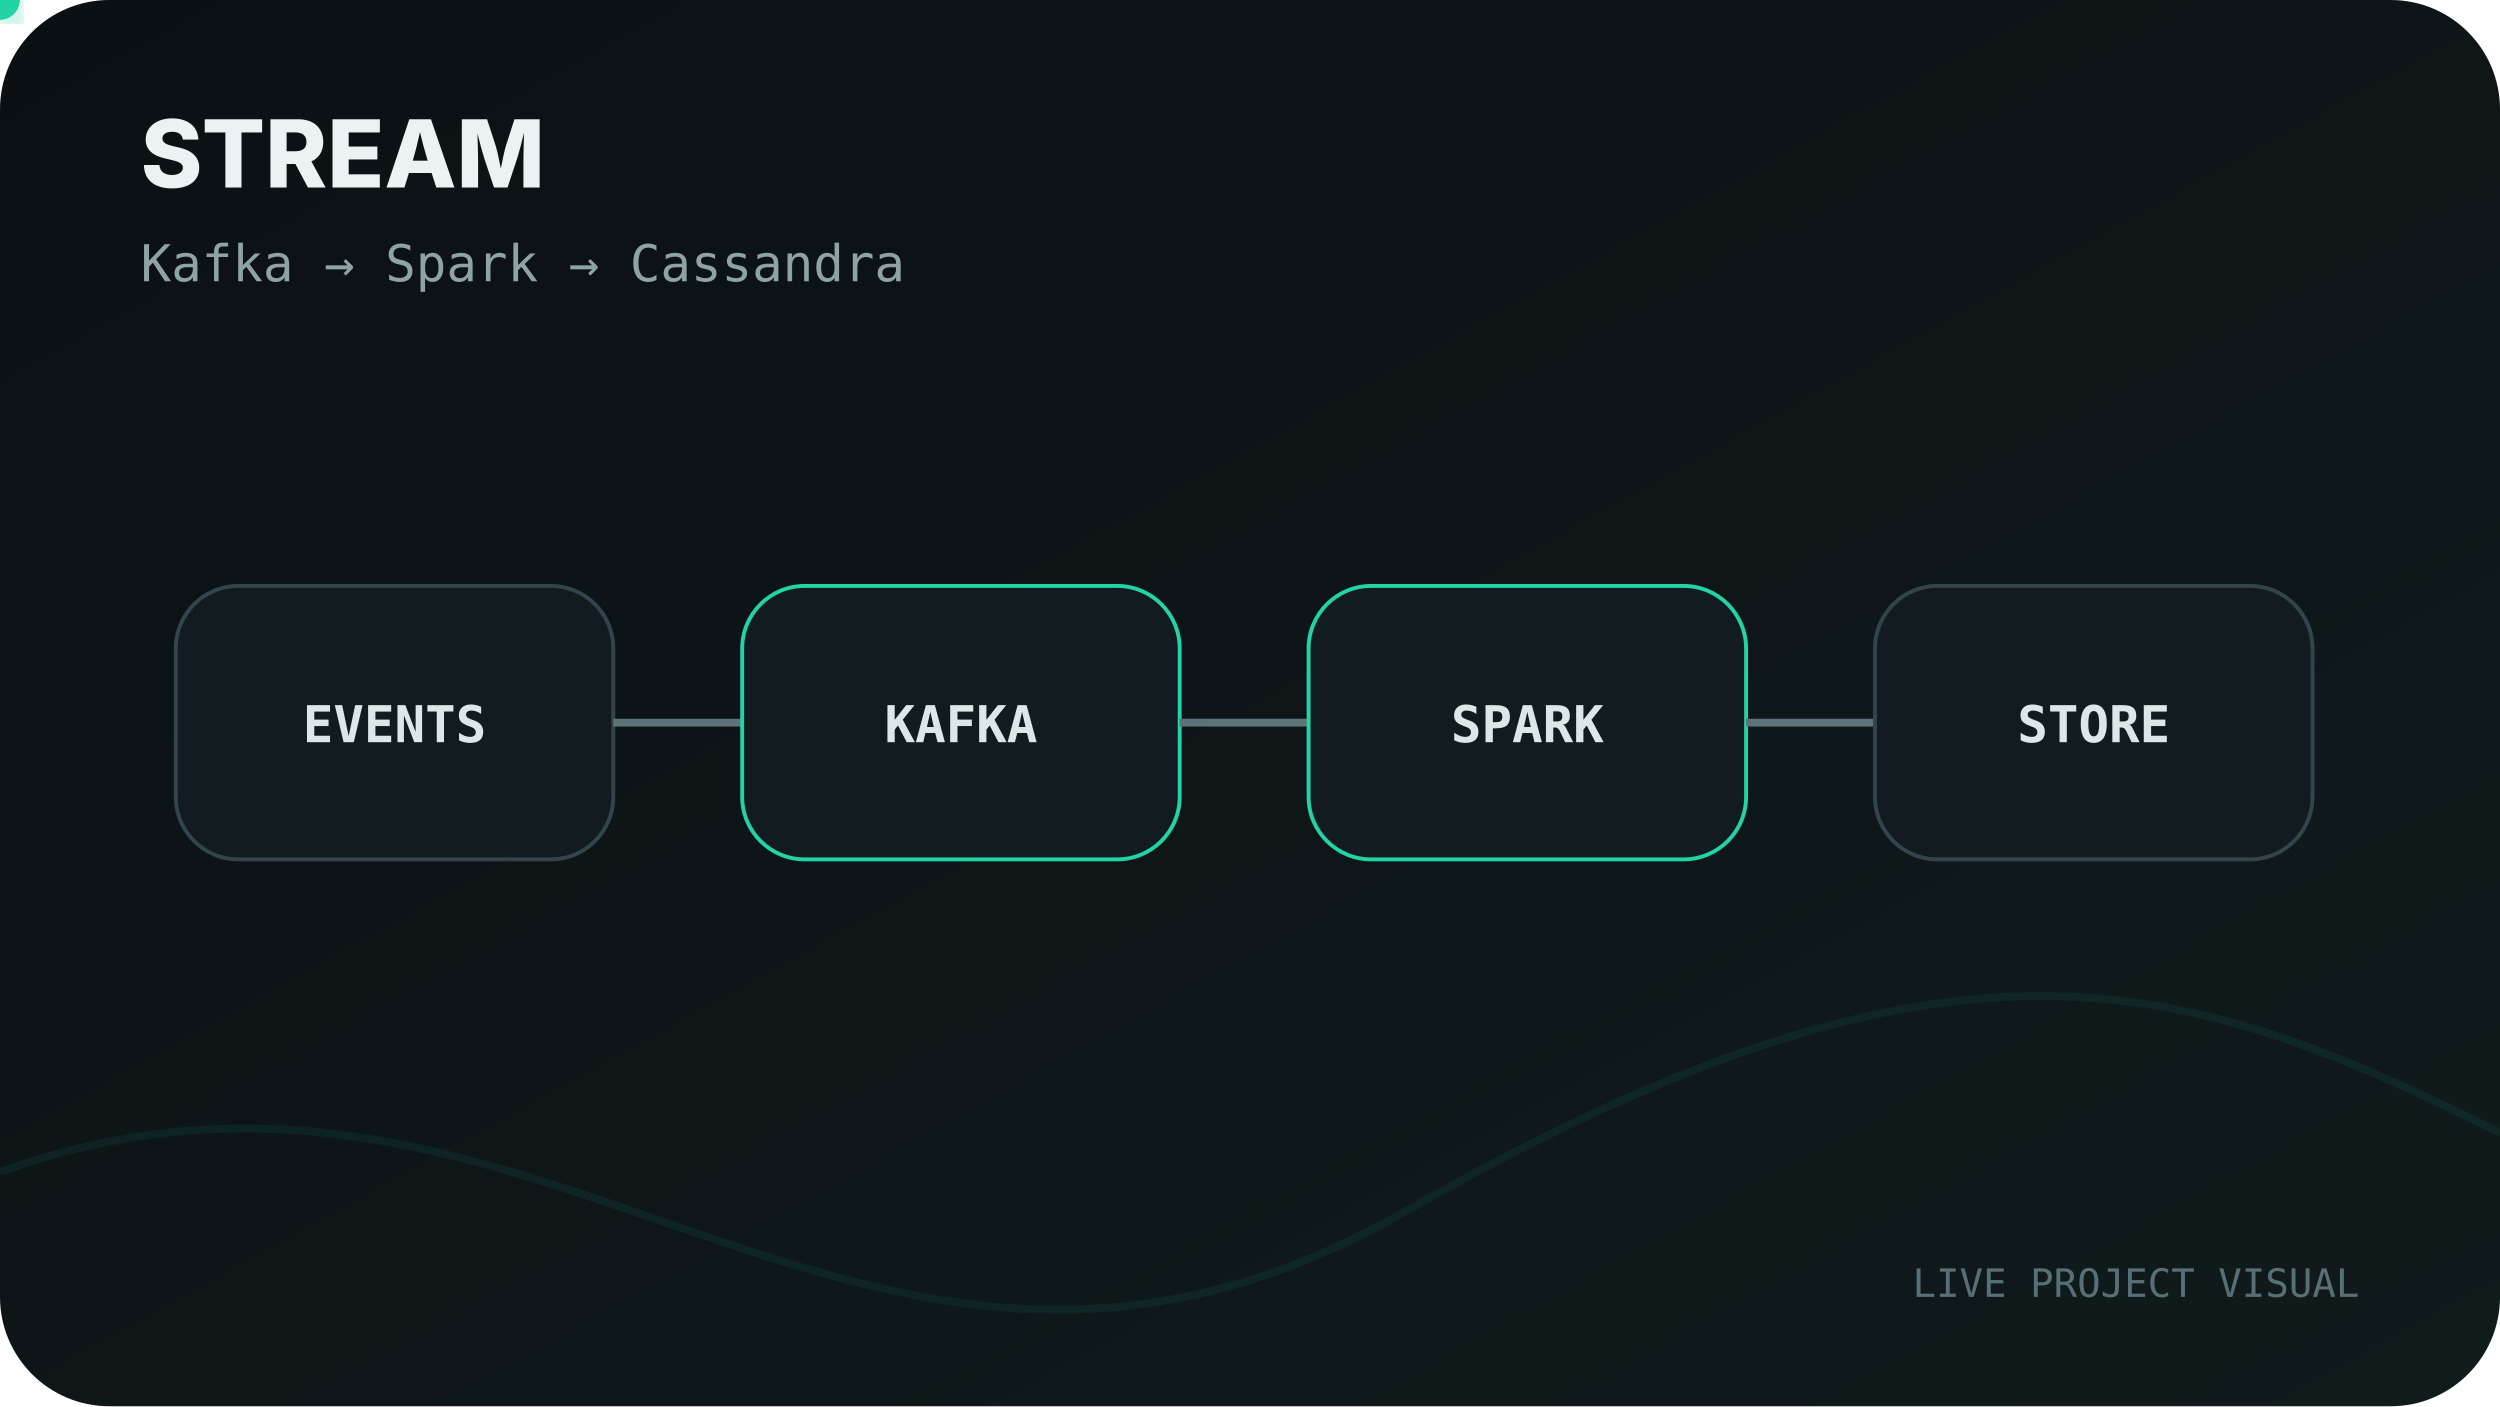
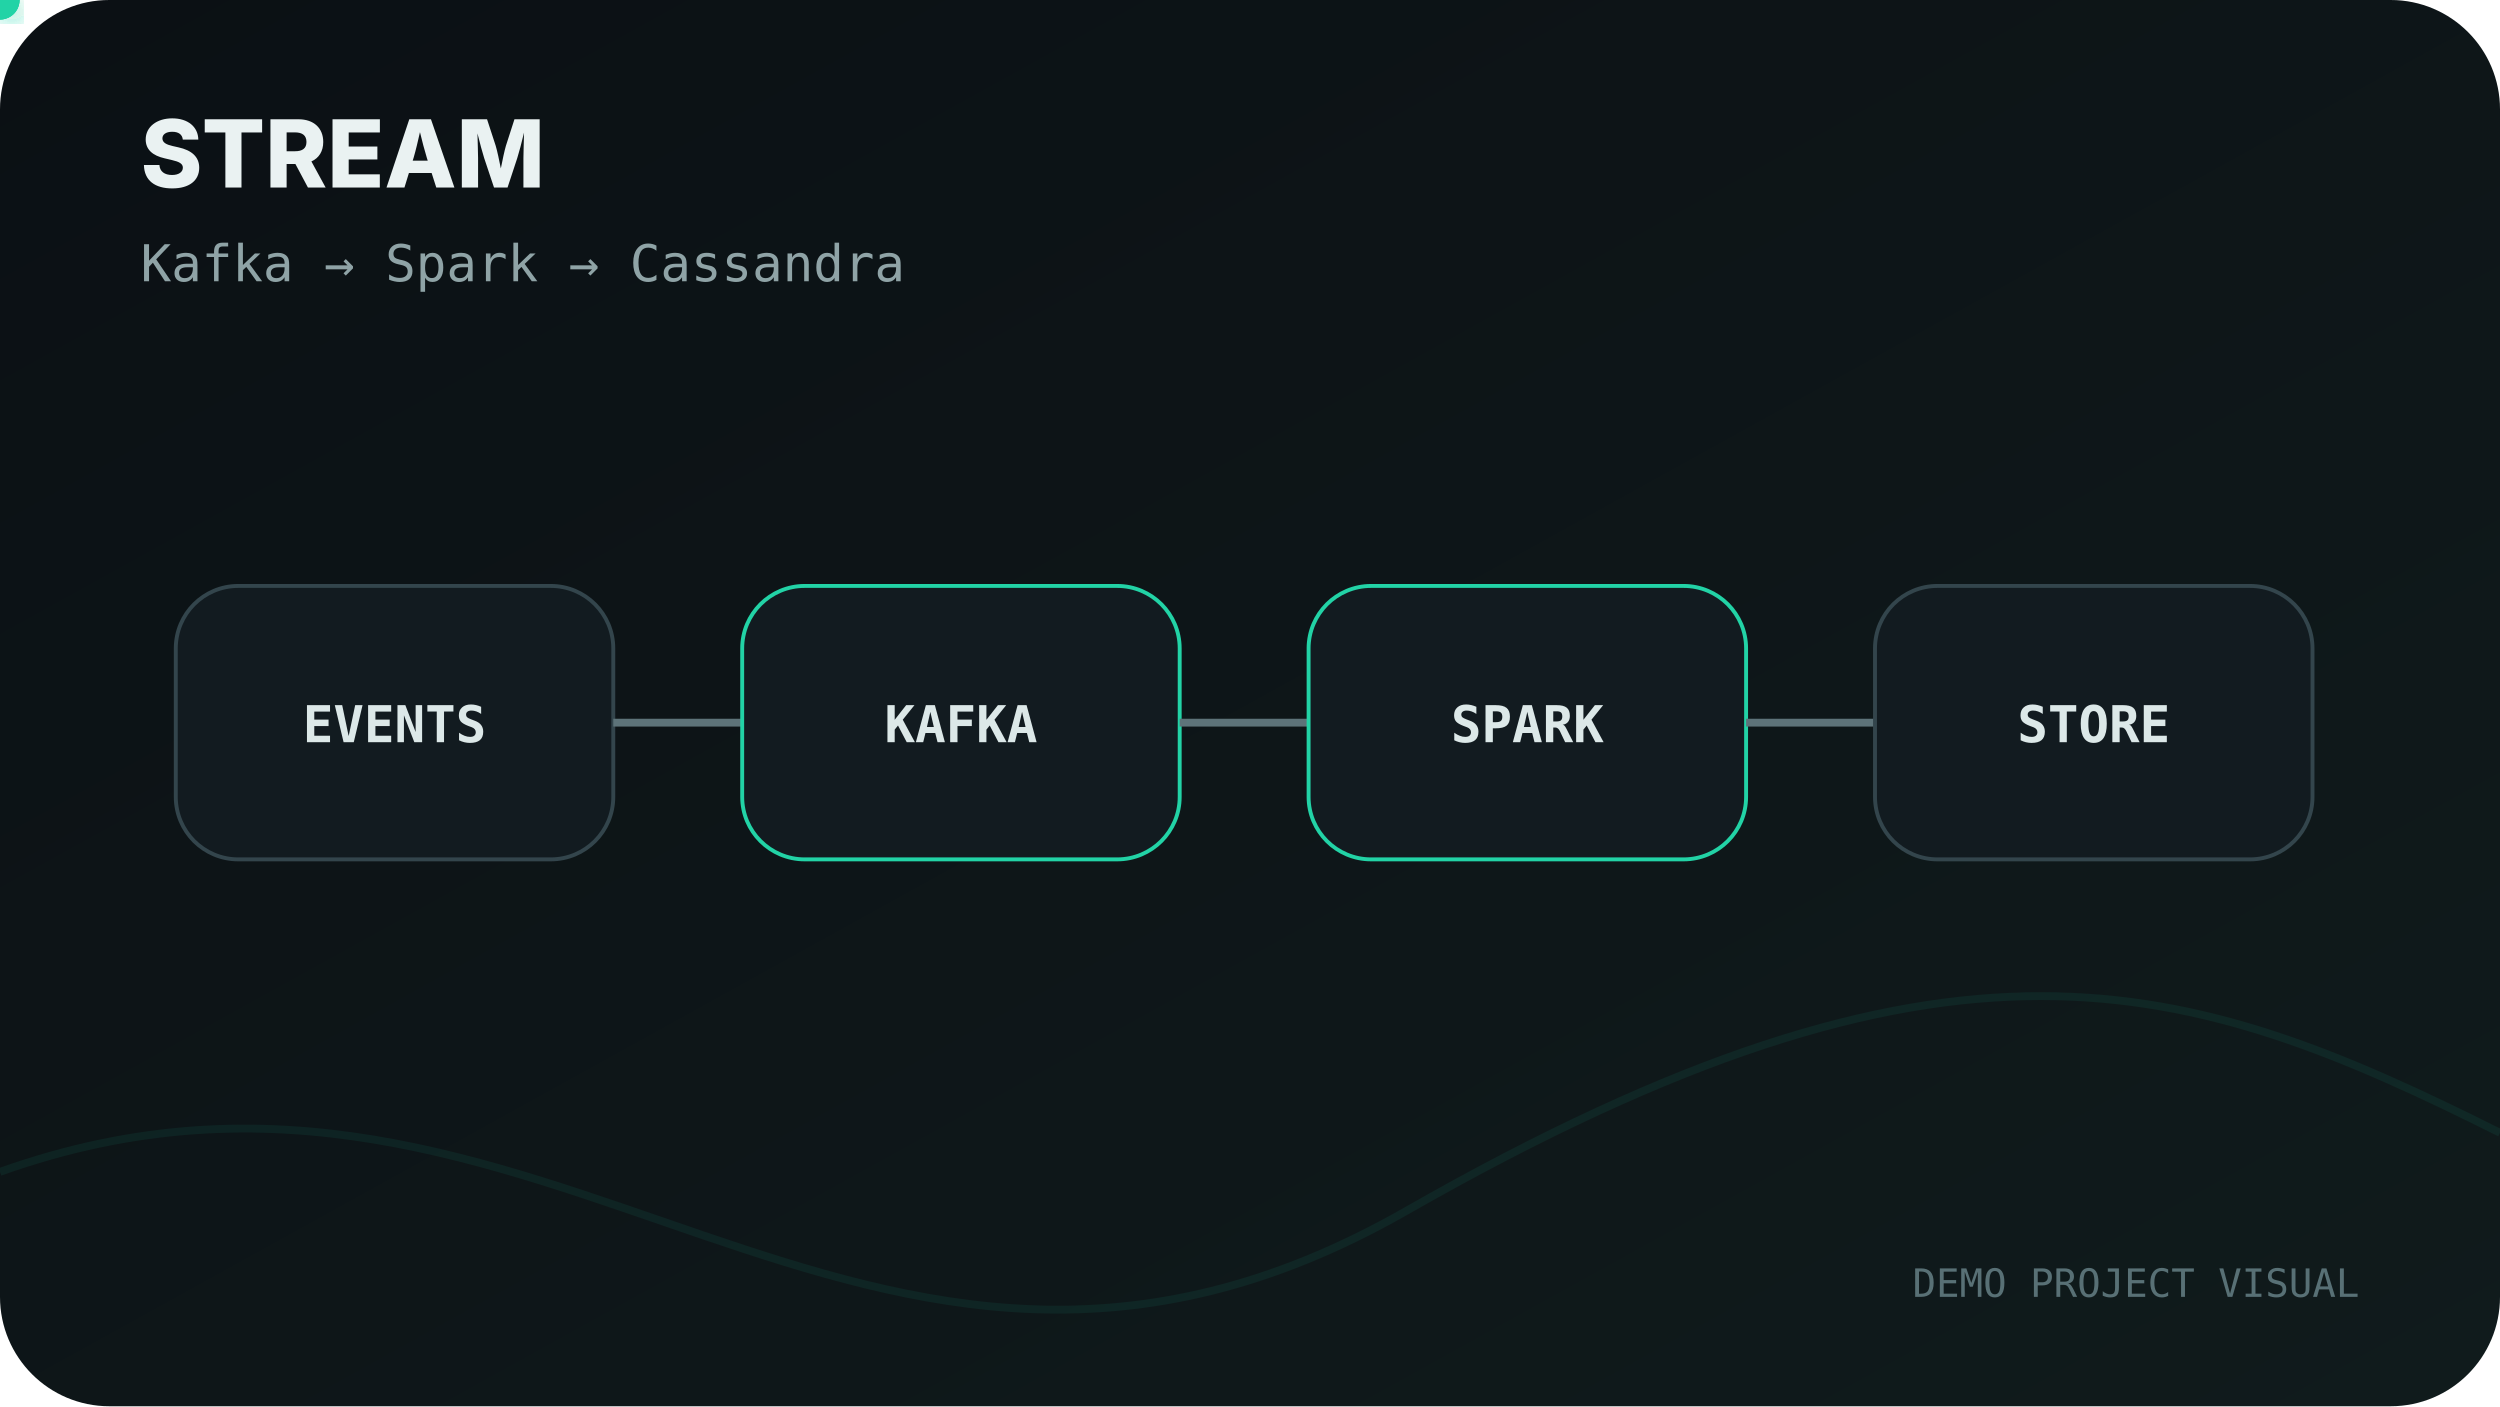
<svg xmlns="http://www.w3.org/2000/svg" viewBox="0 0 640 360">
  <style>@media(prefers-reduced-motion:reduce){*{animation:none!important}}.pulse{animation:pulse 1.8s ease-in-out infinite}.dash{stroke-dasharray:8 8;animation:dash 1.2s linear infinite}.float{animation:float 2.8s ease-in-out infinite}@keyframes pulse{50%{opacity:.35}}@keyframes dash{to{stroke-dashoffset:-32}}@keyframes float{50%{transform:translateY(-7px)}}</style>
  <defs>
    <linearGradient id="g" x1="0" y1="0" x2="1" y2="1">
      <stop stop-color="#0b1014" />
      <stop offset="1" stop-color="#101b1c" />
    </linearGradient>
    <filter id="glow">
      <feGaussianBlur stdDeviation="4" result="b" />
      <feMerge>
        <feMergeNode in="b" />
        <feMergeNode in="SourceGraphic" />
      </feMerge>
    </filter>
  </defs>
  <rect width="640" height="360" rx="28" fill="url(#g)" />
  <path d="M0 300 C140 250 220 390 360 310 S560 250 640 290" fill="none" stroke="#22d3a6" stroke-opacity=".08" stroke-width="2" />
  <text x="36" y="48" fill="#eaf2f2" font-family="Inter,Arial" font-size="24" font-weight="800">STREAM</text>
  <text x="36" y="72" fill="#8fa3a6" font-family="monospace" font-size="13">Kafka → Spark → Cassandra</text>
  <rect x="45" y="150" width="112" height="70" rx="16" fill="#121b20" stroke="#33454c" />
  <text x="101" y="190" text-anchor="middle" fill="#dce8e8" font-family="monospace" font-size="13" font-weight="700">EVENTS</text>
  <path id="p0" d="M157 185 H190" stroke="#5d7379" stroke-width="2" />
  <circle r="5" fill="#22d3a6" filter="url(#glow)">
    <animateMotion dur="1.7s" begin="0.0s" repeatCount="indefinite">
      <mpath href="#p0" />
    </animateMotion>
  </circle>
  <rect x="190" y="150" width="112" height="70" rx="16" fill="#121b20" stroke="#22d3a6" />
  <text x="246" y="190" text-anchor="middle" fill="#dce8e8" font-family="monospace" font-size="13" font-weight="700">KAFKA</text>
  <path id="p1" d="M302 185 H335" stroke="#5d7379" stroke-width="2" />
  <circle r="5" fill="#22d3a6" filter="url(#glow)">
    <animateMotion dur="1.7s" begin="0.25s" repeatCount="indefinite">
      <mpath href="#p1" />
    </animateMotion>
  </circle>
  <rect x="335" y="150" width="112" height="70" rx="16" fill="#121b20" stroke="#22d3a6" />
  <text x="391" y="190" text-anchor="middle" fill="#dce8e8" font-family="monospace" font-size="13" font-weight="700">SPARK</text>
  <path id="p2" d="M447 185 H480" stroke="#5d7379" stroke-width="2" />
  <circle r="5" fill="#22d3a6" filter="url(#glow)">
    <animateMotion dur="1.7s" begin="0.5s" repeatCount="indefinite">
      <mpath href="#p2" />
    </animateMotion>
  </circle>
  <rect x="480" y="150" width="112" height="70" rx="16" fill="#121b20" stroke="#33454c" />
  <text x="536" y="190" text-anchor="middle" fill="#dce8e8" font-family="monospace" font-size="13" font-weight="700">STORE</text>
-   <text x="604" y="332" text-anchor="end" fill="#587075" font-family="monospace" font-size="10">LIVE PROJECT VISUAL</text>
+   <text x="604" y="332" text-anchor="end" fill="#587075" font-family="monospace" font-size="10">DEMO PROJECT VISUAL</text>
</svg>
